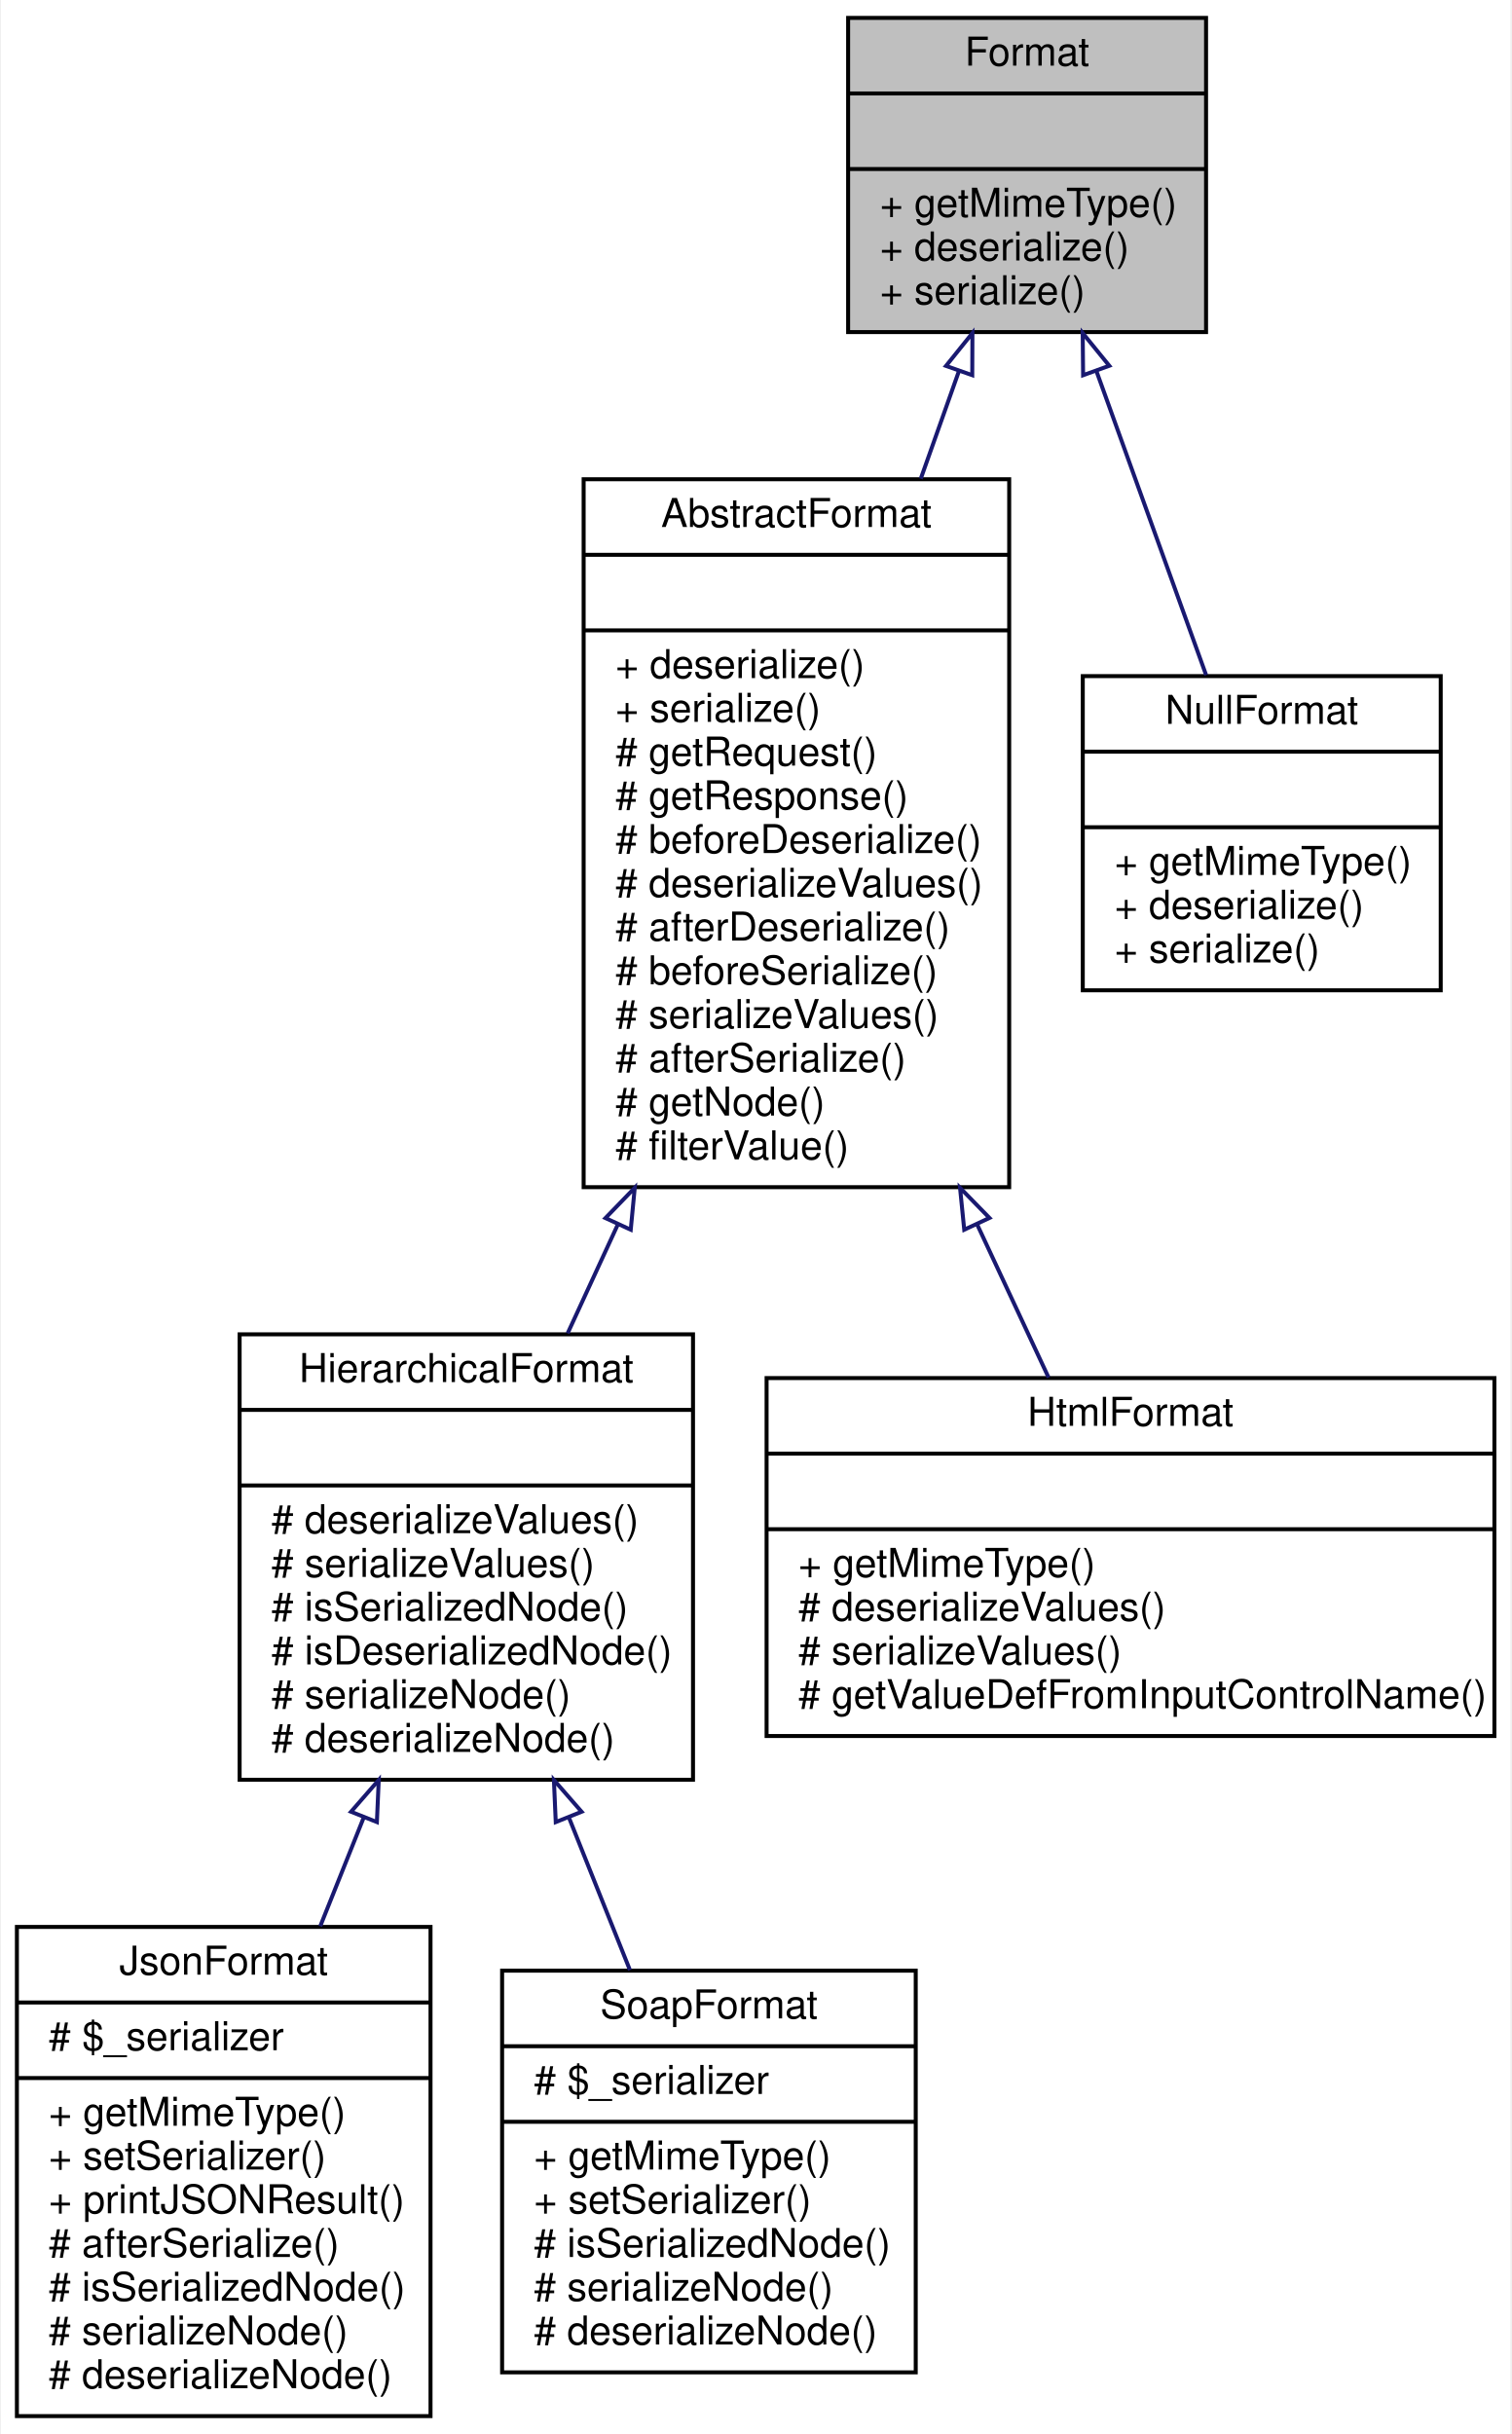
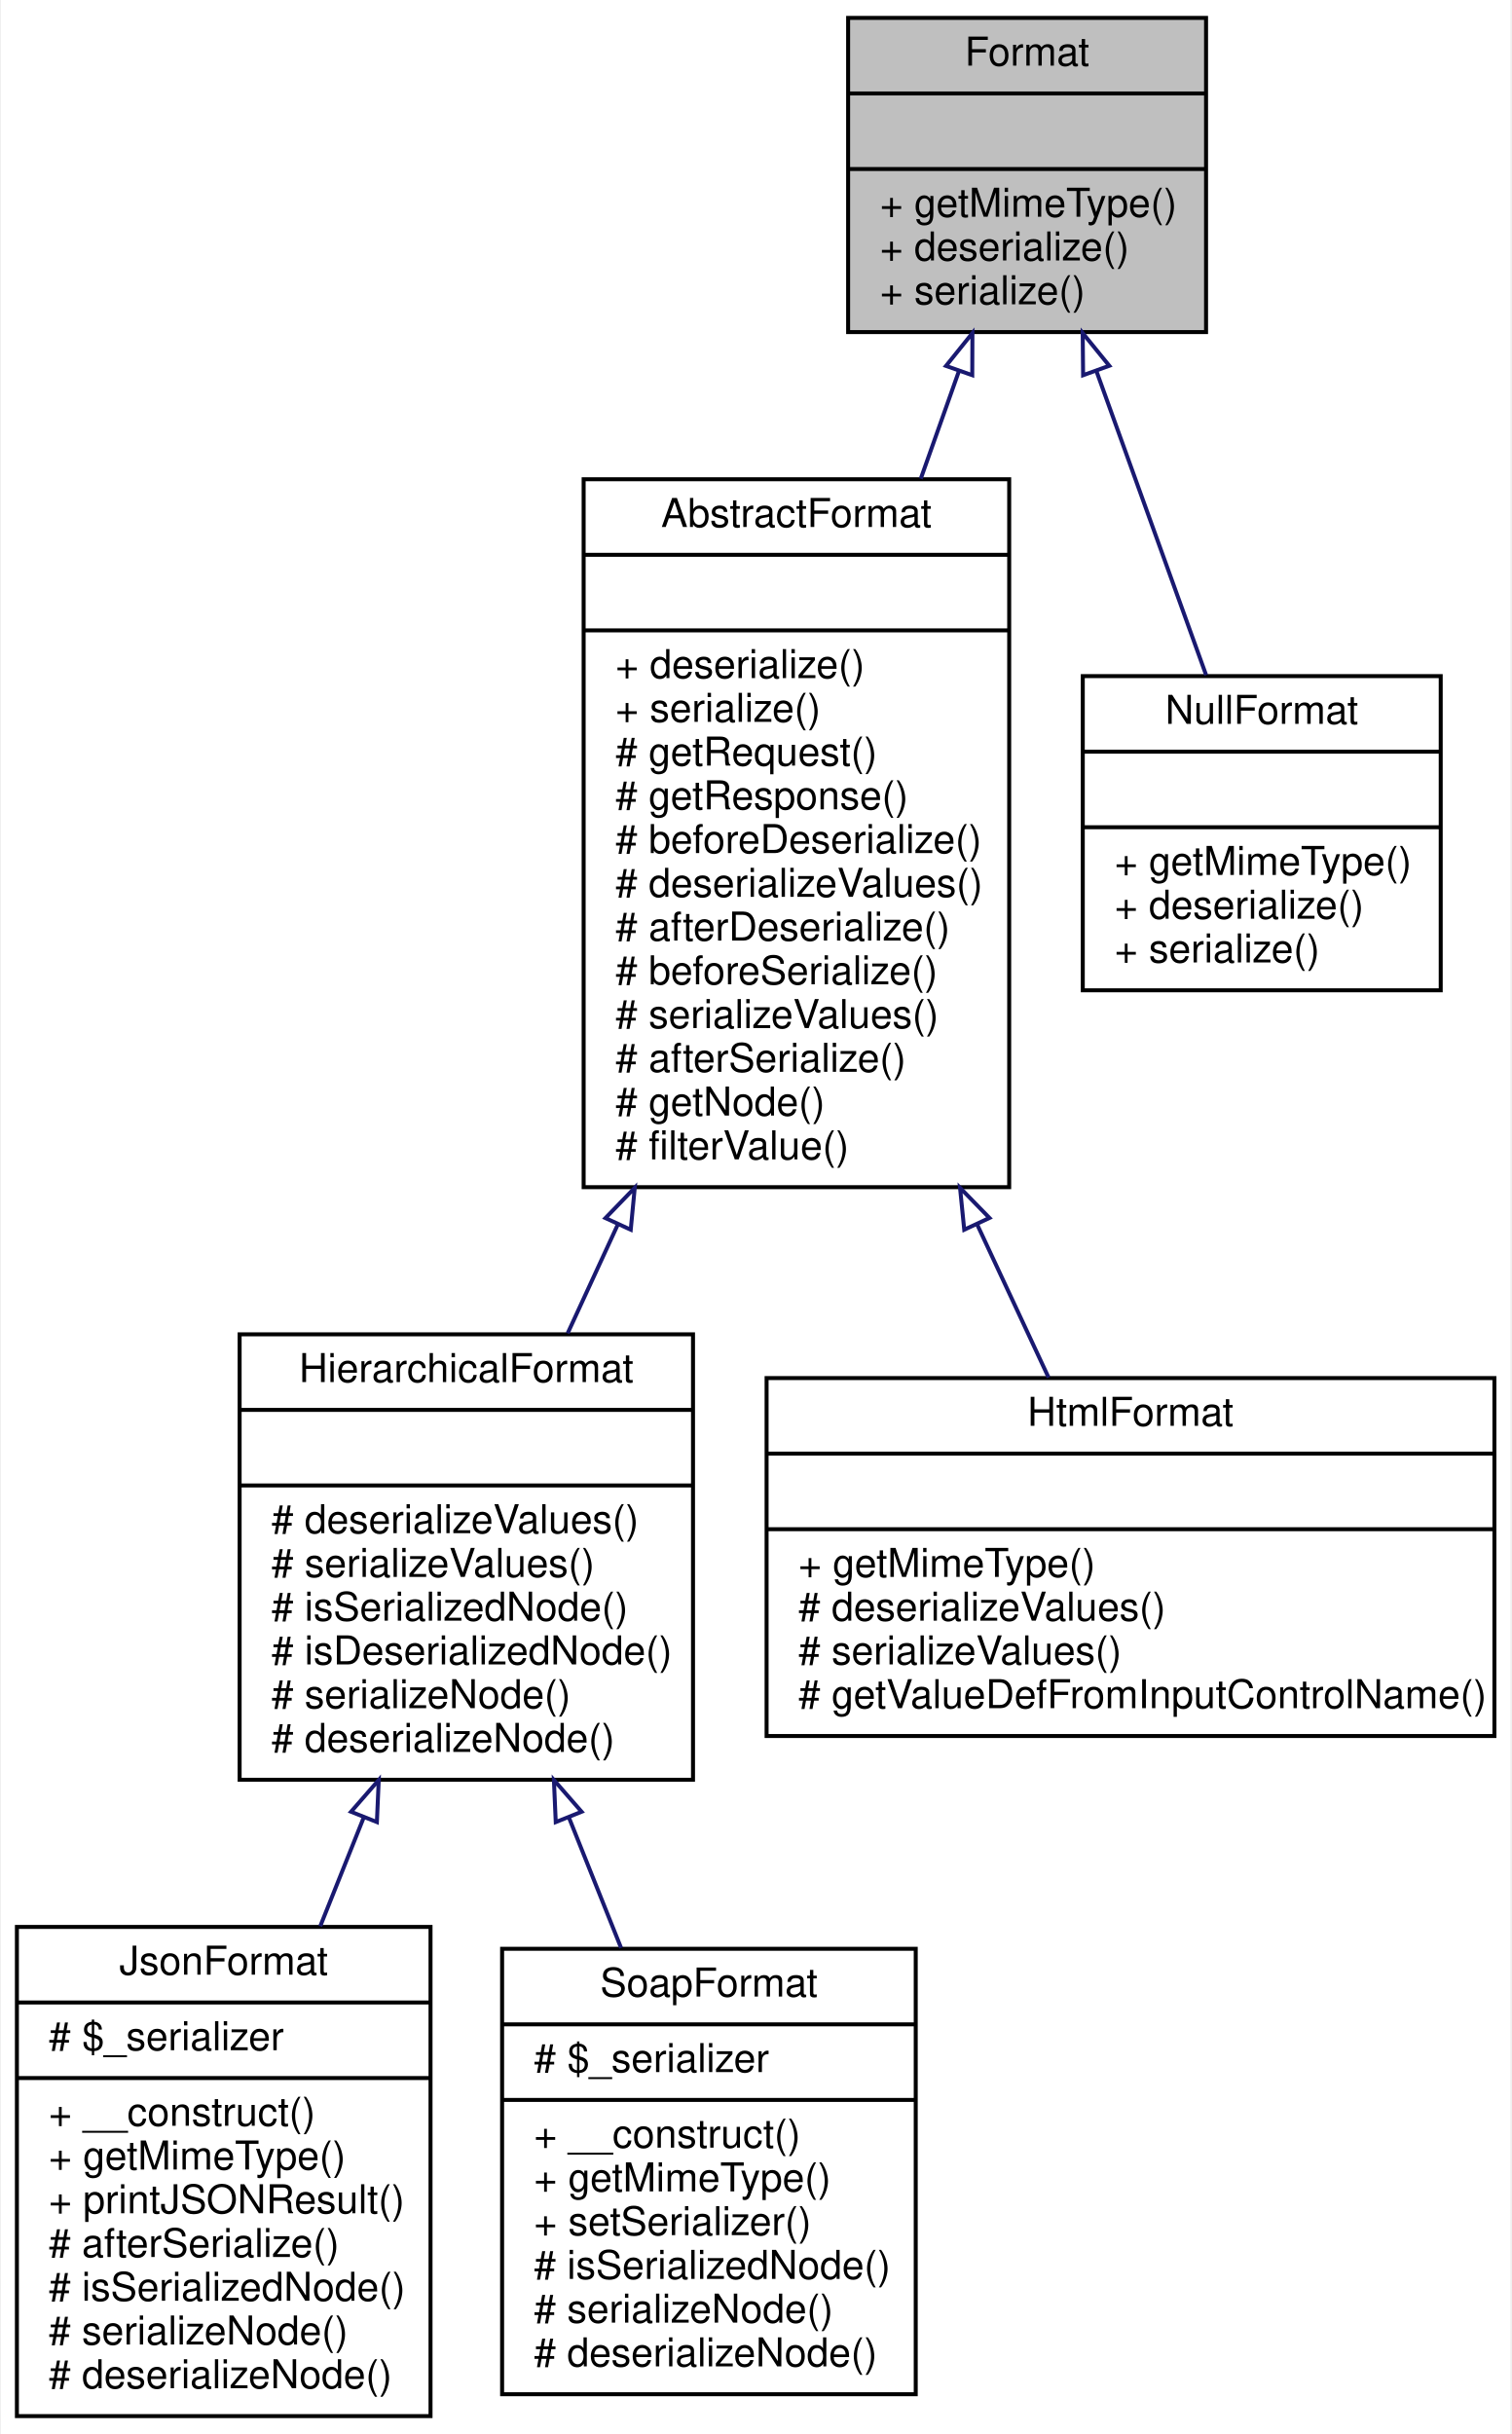
<svg xmlns="http://www.w3.org/2000/svg" xmlns:xlink="http://www.w3.org/1999/xlink" width="380pt" height="612pt" viewBox="0.00 0.00 379.50 612.00">
  <g id="graph0" class="graph" transform="scale(1 1) rotate(0) translate(4 608)">
    <polygon fill="white" stroke="none" points="-4,4 -4,-608 375.5,-608 375.5,4 -4,4" />
    <g id="node1" class="node">
      <polygon fill="#bfbfbf" stroke="black" points="209,-524.5 209,-603.5 299,-603.5 299,-524.5 209,-524.5" />
      <text text-anchor="middle" x="254" y="-591.5" font-family="Helvetica,sans-Serif" font-size="10.00">Format</text>
      <polyline fill="none" stroke="black" points="209,-584.5 299,-584.5 " />
      <text text-anchor="middle" x="254" y="-572.5" font-family="Helvetica,sans-Serif" font-size="10.00"> </text>
      <polyline fill="none" stroke="black" points="209,-565.5 299,-565.5 " />
      <text text-anchor="start" x="217" y="-553.5" font-family="Helvetica,sans-Serif" font-size="10.00">+ getMimeType()</text>
      <text text-anchor="start" x="217" y="-542.5" font-family="Helvetica,sans-Serif" font-size="10.00">+ deserialize()</text>
      <text text-anchor="start" x="217" y="-531.5" font-family="Helvetica,sans-Serif" font-size="10.00">+ serialize()</text>
    </g>
    <g id="node2" class="node">
      <g id="a_node2">
        <a xlink:href="classwcmf_1_1lib_1_1presentation_1_1format_1_1impl_1_1_abstract_format.html" target="_top" xlink:title="AbstractFormat maybe used as base class for specialized formats. ">
          <polygon fill="white" stroke="black" points="142.5,-309.5 142.5,-487.5 249.5,-487.5 249.5,-309.5 142.5,-309.5" />
          <text text-anchor="middle" x="196" y="-475.5" font-family="Helvetica,sans-Serif" font-size="10.00">AbstractFormat</text>
          <polyline fill="none" stroke="black" points="142.5,-468.5 249.5,-468.5 " />
          <text text-anchor="middle" x="196" y="-456.5" font-family="Helvetica,sans-Serif" font-size="10.00"> </text>
          <polyline fill="none" stroke="black" points="142.5,-449.5 249.5,-449.5 " />
          <text text-anchor="start" x="150.5" y="-437.5" font-family="Helvetica,sans-Serif" font-size="10.00">+ deserialize()</text>
          <text text-anchor="start" x="150.5" y="-426.5" font-family="Helvetica,sans-Serif" font-size="10.00">+ serialize()</text>
          <text text-anchor="start" x="150.5" y="-415.5" font-family="Helvetica,sans-Serif" font-size="10.00"># getRequest()</text>
          <text text-anchor="start" x="150.5" y="-404.5" font-family="Helvetica,sans-Serif" font-size="10.00"># getResponse()</text>
          <text text-anchor="start" x="150.5" y="-393.5" font-family="Helvetica,sans-Serif" font-size="10.00"># beforeDeserialize()</text>
          <text text-anchor="start" x="150.5" y="-382.5" font-family="Helvetica,sans-Serif" font-size="10.00"># deserializeValues()</text>
          <text text-anchor="start" x="150.5" y="-371.5" font-family="Helvetica,sans-Serif" font-size="10.00"># afterDeserialize()</text>
          <text text-anchor="start" x="150.5" y="-360.5" font-family="Helvetica,sans-Serif" font-size="10.00"># beforeSerialize()</text>
          <text text-anchor="start" x="150.5" y="-349.5" font-family="Helvetica,sans-Serif" font-size="10.00"># serializeValues()</text>
          <text text-anchor="start" x="150.5" y="-338.5" font-family="Helvetica,sans-Serif" font-size="10.00"># afterSerialize()</text>
          <text text-anchor="start" x="150.5" y="-327.5" font-family="Helvetica,sans-Serif" font-size="10.00"># getNode()</text>
          <text text-anchor="start" x="150.5" y="-316.5" font-family="Helvetica,sans-Serif" font-size="10.00"># filterValue()</text>
        </a>
      </g>
    </g>
    <g id="edge1" class="edge">
      <path fill="none" stroke="midnightblue" d="M236.903,-514.804C233.846,-506.185 230.575,-496.965 227.264,-487.632" />
      <polygon fill="none" stroke="midnightblue" points="233.613,-515.998 240.255,-524.253 240.21,-513.658 233.613,-515.998" />
    </g>
    <g id="node7" class="node">
      <g id="a_node7">
        <a xlink:href="classwcmf_1_1lib_1_1presentation_1_1format_1_1impl_1_1_null_format.html" target="_top" xlink:title="NullFormat passes through the original request and response objects without modifying or transforming...">
          <polygon fill="white" stroke="black" points="268,-359 268,-438 358,-438 358,-359 268,-359" />
          <text text-anchor="middle" x="313" y="-426" font-family="Helvetica,sans-Serif" font-size="10.00">NullFormat</text>
          <polyline fill="none" stroke="black" points="268,-419 358,-419 " />
          <text text-anchor="middle" x="313" y="-407" font-family="Helvetica,sans-Serif" font-size="10.00"> </text>
          <polyline fill="none" stroke="black" points="268,-400 358,-400 " />
          <text text-anchor="start" x="276" y="-388" font-family="Helvetica,sans-Serif" font-size="10.00">+ getMimeType()</text>
          <text text-anchor="start" x="276" y="-377" font-family="Helvetica,sans-Serif" font-size="10.00">+ deserialize()</text>
          <text text-anchor="start" x="276" y="-366" font-family="Helvetica,sans-Serif" font-size="10.00">+ serialize()</text>
        </a>
      </g>
    </g>
    <g id="edge6" class="edge">
      <path fill="none" stroke="midnightblue" d="M271.388,-514.816C280.194,-490.412 290.743,-461.179 299.016,-438.252" />
      <polygon fill="none" stroke="midnightblue" points="268.084,-513.658 267.982,-524.253 274.669,-516.035 268.084,-513.658" />
    </g>
    <g id="node3" class="node">
      <g id="a_node3">
        <a xlink:href="classwcmf_1_1lib_1_1presentation_1_1format_1_1impl_1_1_hierarchical_format.html" target="_top" xlink:title="HierarchicalFormat maybe used as base class for formats that are able to represent hierarchical data ...">
          <polygon fill="white" stroke="black" points="56,-160.5 56,-272.5 170,-272.5 170,-160.5 56,-160.5" />
          <text text-anchor="middle" x="113" y="-260.5" font-family="Helvetica,sans-Serif" font-size="10.00">HierarchicalFormat</text>
          <polyline fill="none" stroke="black" points="56,-253.5 170,-253.5 " />
          <text text-anchor="middle" x="113" y="-241.5" font-family="Helvetica,sans-Serif" font-size="10.00"> </text>
          <polyline fill="none" stroke="black" points="56,-234.5 170,-234.5 " />
          <text text-anchor="start" x="64" y="-222.5" font-family="Helvetica,sans-Serif" font-size="10.00"># deserializeValues()</text>
          <text text-anchor="start" x="64" y="-211.5" font-family="Helvetica,sans-Serif" font-size="10.00"># serializeValues()</text>
          <text text-anchor="start" x="64" y="-200.5" font-family="Helvetica,sans-Serif" font-size="10.00"># isSerializedNode()</text>
          <text text-anchor="start" x="64" y="-189.5" font-family="Helvetica,sans-Serif" font-size="10.00"># isDeserializedNode()</text>
          <text text-anchor="start" x="64" y="-178.5" font-family="Helvetica,sans-Serif" font-size="10.00"># serializeNode()</text>
          <text text-anchor="start" x="64" y="-167.5" font-family="Helvetica,sans-Serif" font-size="10.00"># deserializeNode()</text>
        </a>
      </g>
    </g>
    <g id="edge2" class="edge">
      <path fill="none" stroke="midnightblue" d="M151.041,-299.999C146.741,-290.673 142.491,-281.455 138.477,-272.75" />
      <polygon fill="none" stroke="midnightblue" points="147.985,-301.73 155.351,-309.346 154.342,-298.799 147.985,-301.73" />
    </g>
    <g id="node6" class="node">
      <g id="a_node6">
        <a xlink:href="classwcmf_1_1lib_1_1presentation_1_1format_1_1impl_1_1_html_format.html" target="_top" xlink:title="HtmlFormat realizes the HTML request/response format. ">
          <polygon fill="white" stroke="black" points="188.5,-171.5 188.5,-261.5 371.5,-261.5 371.5,-171.5 188.5,-171.5" />
          <text text-anchor="middle" x="280" y="-249.5" font-family="Helvetica,sans-Serif" font-size="10.00">HtmlFormat</text>
          <polyline fill="none" stroke="black" points="188.5,-242.5 371.5,-242.5 " />
          <text text-anchor="middle" x="280" y="-230.5" font-family="Helvetica,sans-Serif" font-size="10.00"> </text>
          <polyline fill="none" stroke="black" points="188.5,-223.5 371.5,-223.5 " />
          <text text-anchor="start" x="196.5" y="-211.5" font-family="Helvetica,sans-Serif" font-size="10.00">+ getMimeType()</text>
          <text text-anchor="start" x="196.5" y="-200.5" font-family="Helvetica,sans-Serif" font-size="10.00"># deserializeValues()</text>
          <text text-anchor="start" x="196.5" y="-189.5" font-family="Helvetica,sans-Serif" font-size="10.00"># serializeValues()</text>
          <text text-anchor="start" x="196.5" y="-178.5" font-family="Helvetica,sans-Serif" font-size="10.00"># getValueDefFromInputControlName()</text>
        </a>
      </g>
    </g>
    <g id="edge5" class="edge">
      <path fill="none" stroke="midnightblue" d="M241.485,-300.032C247.749,-286.609 253.909,-273.41 259.402,-261.638" />
      <polygon fill="none" stroke="midnightblue" points="238.196,-298.804 237.139,-309.346 244.539,-301.764 238.196,-298.804" />
    </g>
    <g id="node4" class="node">
      <g id="a_node4">
        <a xlink:href="classwcmf_1_1lib_1_1presentation_1_1format_1_1impl_1_1_json_format.html" target="_top" xlink:title="JsonFormat realizes the JSON request/response format. ">
          <polygon fill="white" stroke="black" points="0,-0.5 0,-123.5 104,-123.5 104,-0.5 0,-0.5" />
          <text text-anchor="middle" x="52" y="-111.5" font-family="Helvetica,sans-Serif" font-size="10.00">JsonFormat</text>
          <polyline fill="none" stroke="black" points="0,-104.5 104,-104.5 " />
          <text text-anchor="start" x="8" y="-92.5" font-family="Helvetica,sans-Serif" font-size="10.00"># $_serializer</text>
          <polyline fill="none" stroke="black" points="0,-85.5 104,-85.5 " />
-           <text text-anchor="start" x="8" y="-73.5" font-family="Helvetica,sans-Serif" font-size="10.00">+ getMimeType()</text>
-           <text text-anchor="start" x="8" y="-62.5" font-family="Helvetica,sans-Serif" font-size="10.00">+ setSerializer()</text>
+           <text text-anchor="start" x="8" y="-73.5" font-family="Helvetica,sans-Serif" font-size="10.00">+ __construct()</text>
+           <text text-anchor="start" x="8" y="-62.5" font-family="Helvetica,sans-Serif" font-size="10.00">+ getMimeType()</text>
          <text text-anchor="start" x="8" y="-51.5" font-family="Helvetica,sans-Serif" font-size="10.00">+ printJSONResult()</text>
          <text text-anchor="start" x="8" y="-40.5" font-family="Helvetica,sans-Serif" font-size="10.00"># afterSerialize()</text>
          <text text-anchor="start" x="8" y="-29.5" font-family="Helvetica,sans-Serif" font-size="10.00"># isSerializedNode()</text>
          <text text-anchor="start" x="8" y="-18.5" font-family="Helvetica,sans-Serif" font-size="10.00"># serializeNode()</text>
          <text text-anchor="start" x="8" y="-7.5" font-family="Helvetica,sans-Serif" font-size="10.00"># deserializeNode()</text>
        </a>
      </g>
    </g>
    <g id="edge3" class="edge">
      <path fill="none" stroke="midnightblue" d="M87.231,-151.078C83.596,-141.989 79.868,-132.67 76.262,-123.655" />
      <polygon fill="none" stroke="midnightblue" points="84.014,-152.459 90.978,-160.444 90.513,-149.859 84.014,-152.459" />
    </g>
    <g id="node5" class="node">
      <g id="a_node5">
        <a xlink:href="classwcmf_1_1lib_1_1presentation_1_1format_1_1impl_1_1_soap_format.html" target="_top" xlink:title="SoapFormat realizes the SOAP request/response format. ">
-           <polygon fill="white" stroke="black" points="122,-11.5 122,-112.5 226,-112.5 226,-11.5 122,-11.5" />
-           <text text-anchor="middle" x="174" y="-100.5" font-family="Helvetica,sans-Serif" font-size="10.00">SoapFormat</text>
-           <polyline fill="none" stroke="black" points="122,-93.5 226,-93.5 " />
-           <text text-anchor="start" x="130" y="-81.5" font-family="Helvetica,sans-Serif" font-size="10.00"># $_serializer</text>
-           <polyline fill="none" stroke="black" points="122,-74.5 226,-74.5 " />
-           <text text-anchor="start" x="130" y="-62.5" font-family="Helvetica,sans-Serif" font-size="10.00">+ getMimeType()</text>
-           <text text-anchor="start" x="130" y="-51.5" font-family="Helvetica,sans-Serif" font-size="10.00">+ setSerializer()</text>
-           <text text-anchor="start" x="130" y="-40.5" font-family="Helvetica,sans-Serif" font-size="10.00"># isSerializedNode()</text>
-           <text text-anchor="start" x="130" y="-29.5" font-family="Helvetica,sans-Serif" font-size="10.00"># serializeNode()</text>
-           <text text-anchor="start" x="130" y="-18.5" font-family="Helvetica,sans-Serif" font-size="10.00"># deserializeNode()</text>
+           <polygon fill="white" stroke="black" points="122,-6 122,-118 226,-118 226,-6 122,-6" />
+           <text text-anchor="middle" x="174" y="-106" font-family="Helvetica,sans-Serif" font-size="10.00">SoapFormat</text>
+           <polyline fill="none" stroke="black" points="122,-99 226,-99 " />
+           <text text-anchor="start" x="130" y="-87" font-family="Helvetica,sans-Serif" font-size="10.00"># $_serializer</text>
+           <polyline fill="none" stroke="black" points="122,-80 226,-80 " />
+           <text text-anchor="start" x="130" y="-68" font-family="Helvetica,sans-Serif" font-size="10.00">+ __construct()</text>
+           <text text-anchor="start" x="130" y="-57" font-family="Helvetica,sans-Serif" font-size="10.00">+ getMimeType()</text>
+           <text text-anchor="start" x="130" y="-46" font-family="Helvetica,sans-Serif" font-size="10.00">+ setSerializer()</text>
+           <text text-anchor="start" x="130" y="-35" font-family="Helvetica,sans-Serif" font-size="10.00"># isSerializedNode()</text>
+           <text text-anchor="start" x="130" y="-24" font-family="Helvetica,sans-Serif" font-size="10.00"># serializeNode()</text>
+           <text text-anchor="start" x="130" y="-13" font-family="Helvetica,sans-Serif" font-size="10.00"># deserializeNode()</text>
        </a>
      </g>
    </g>
    <g id="edge4" class="edge">
-       <path fill="none" stroke="midnightblue" d="M138.882,-150.795C143.987,-138.032 149.269,-124.828 154.137,-112.657" />
+       <path fill="none" stroke="midnightblue" d="M138.809,-150.977C143.167,-140.083 147.655,-128.862 151.908,-118.231" />
      <polygon fill="none" stroke="midnightblue" points="135.487,-149.859 135.022,-160.444 141.986,-152.459 135.487,-149.859" />
    </g>
  </g>
</svg>
